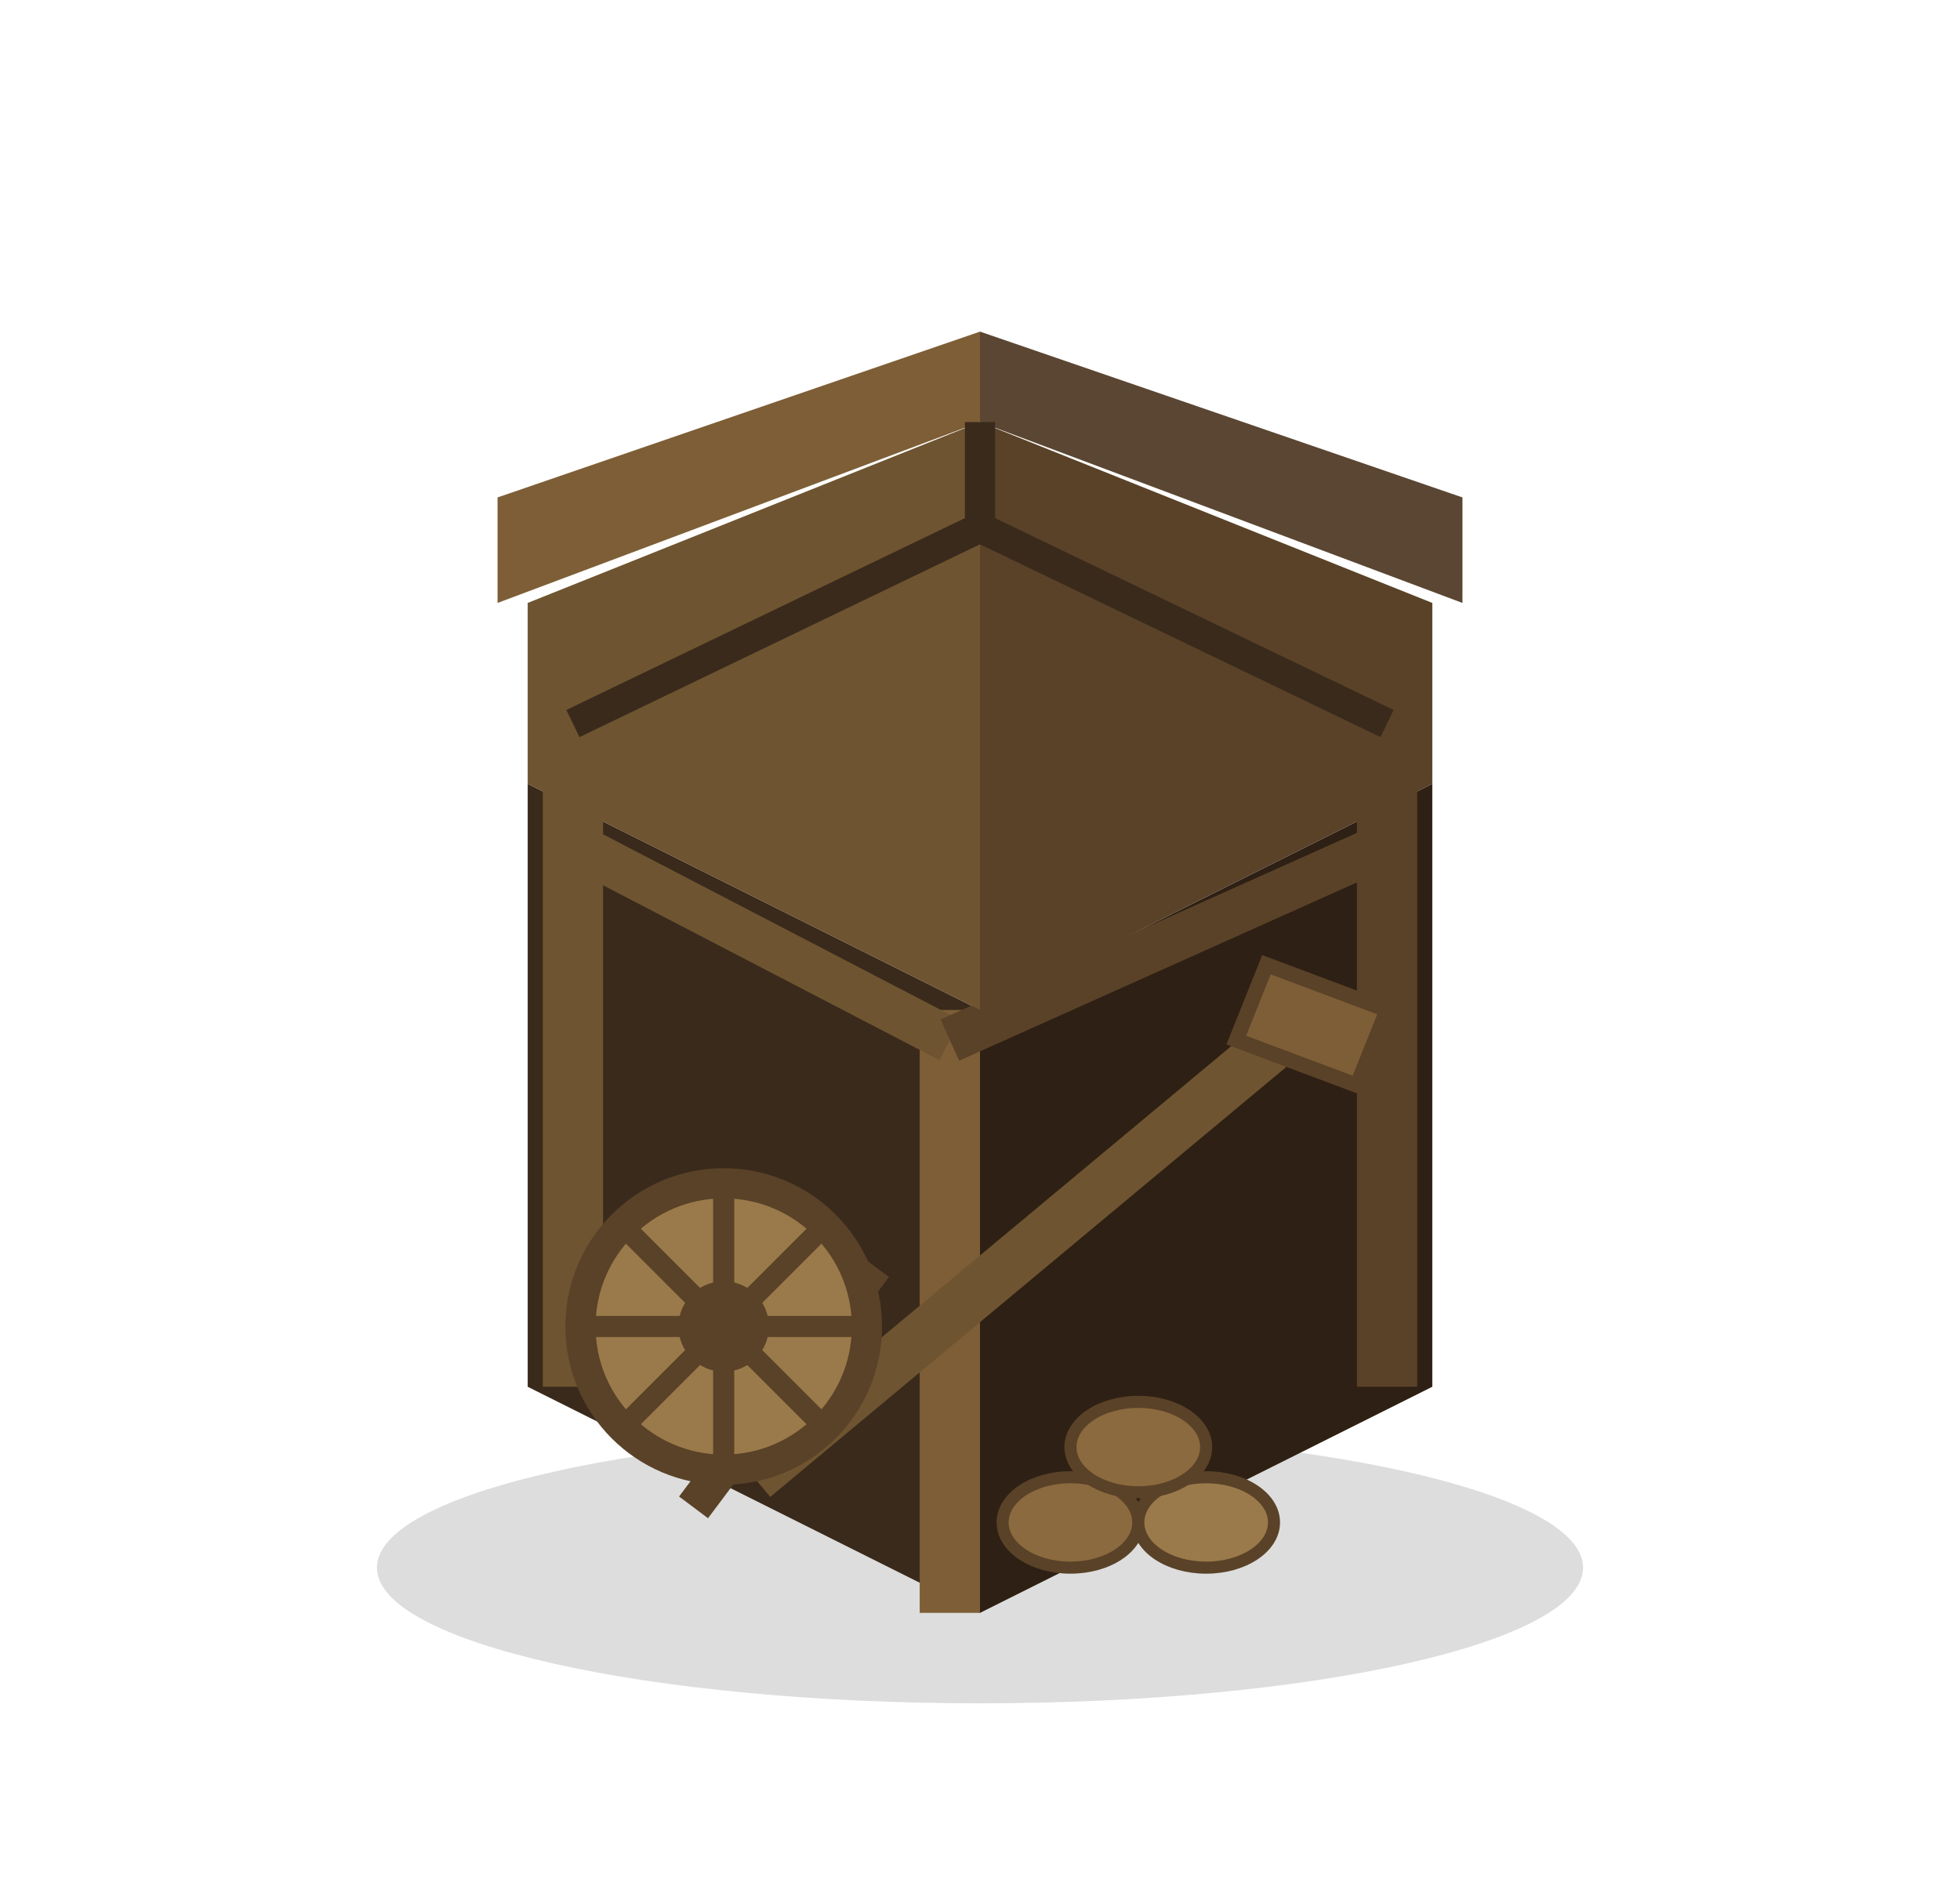
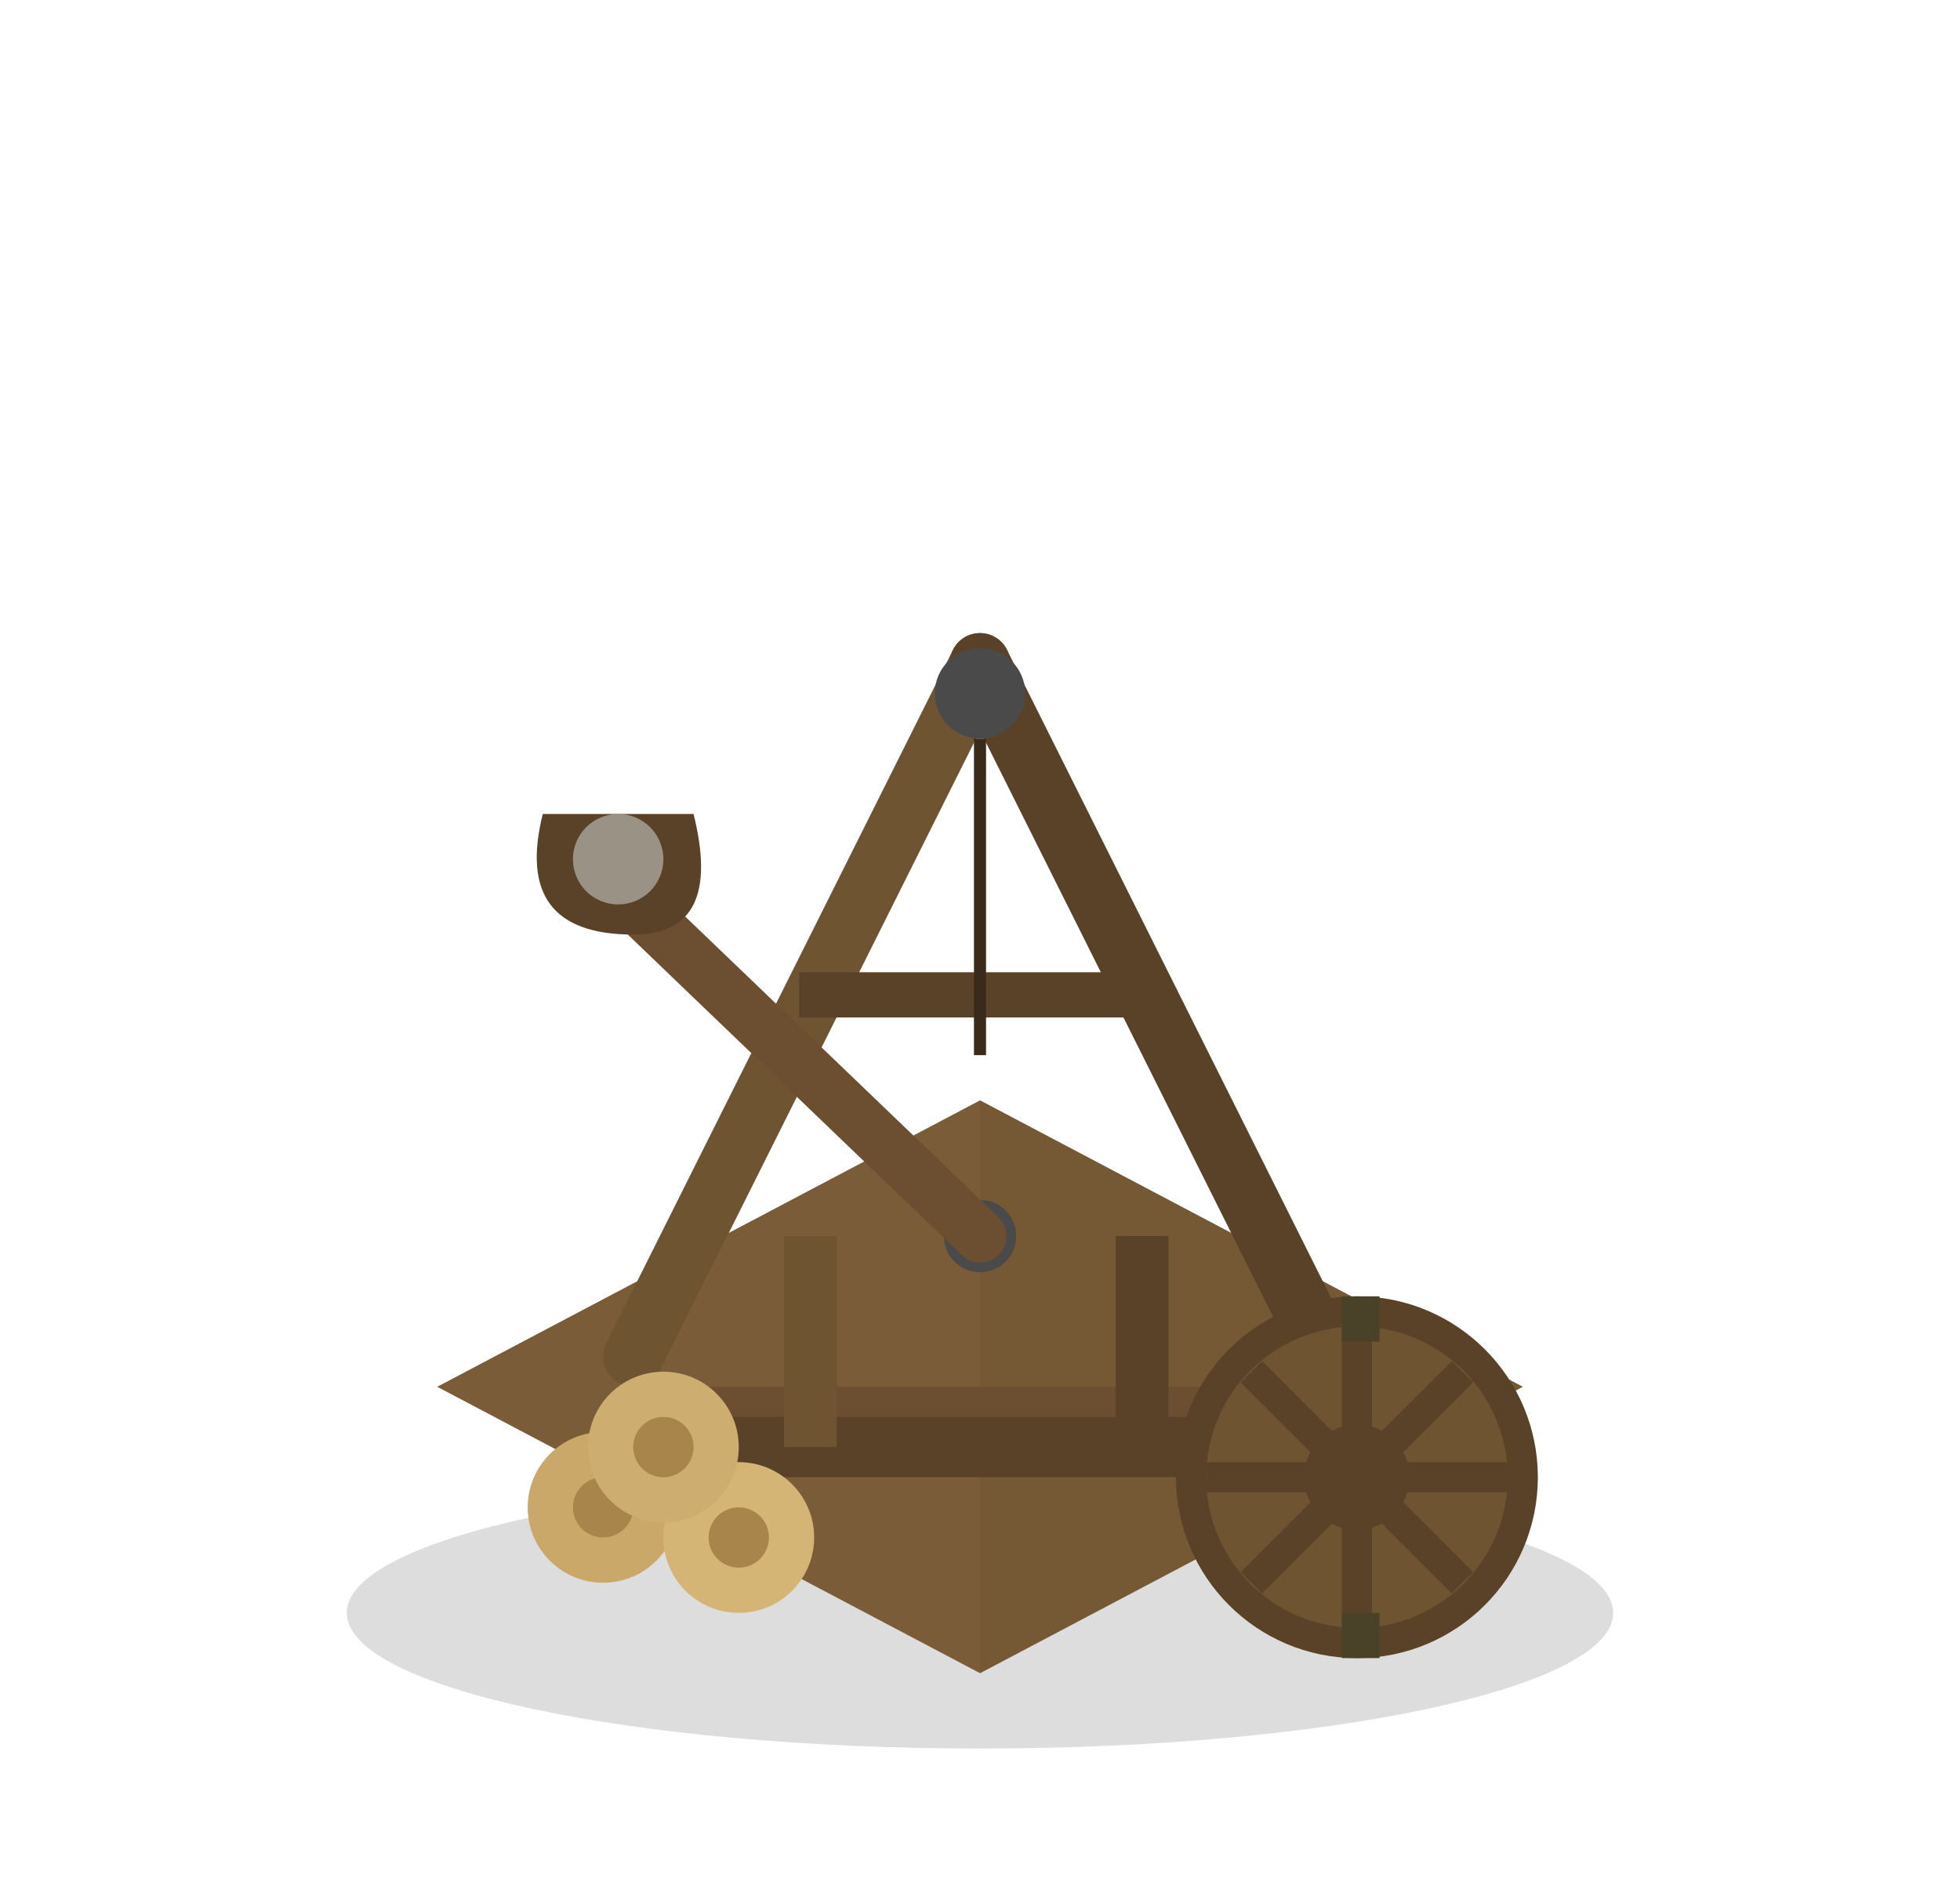
<svg xmlns="http://www.w3.org/2000/svg" width="130" height="126" viewBox="0 0 130 126" data-anchor="65,92" data-footprint="3x3">
-   <ellipse cx="65" cy="104" rx="40" ry="9" fill="#00000022" />
-   <polygon points="35,52 65,67 65,107 35,92" fill="#3A2A1C" />
-   <polygon points="65,67 95,52 95,92 65,107" fill="#2E2014" />
-   <rect x="36" y="52" width="4" height="40" fill="#6E5430" />
-   <rect x="61" y="67" width="4" height="40" fill="#7E5E36" />
-   <rect x="90" y="52" width="4" height="40" fill="#5A4228" />
-   <line x1="38" y1="56" x2="63" y2="69" stroke="#6E5430" stroke-width="3" />
-   <line x1="92" y1="56" x2="63" y2="69" stroke="#5A4228" stroke-width="3" />
-   <polygon points="35,52 65,67 65,28 35,40" fill="#6E5430" />
-   <polygon points="65,67 95,52 95,40 65,28" fill="#5A4228" />
-   <polygon points="33,40 65,28 65,22 33,33" fill="#7E5E36" />
-   <polygon points="65,28 97,40 97,33 65,22" fill="#5A4632" />
-   <line x1="38" y1="48" x2="65" y2="35" stroke="#3A2A1C" stroke-width="2" />
-   <line x1="92" y1="48" x2="65" y2="35" stroke="#3A2A1C" stroke-width="2" />
-   <line x1="65" y1="35" x2="65" y2="28" stroke="#3A2A1C" stroke-width="2" />
-   <line x1="50" y1="98" x2="86" y2="68" stroke="#6E5430" stroke-width="3.4" />
-   <polygon points="84,64 92,67 90,72 82,69" fill="#7E5E36" />
-   <polygon points="84,64 92,67 90,72 82,69" fill="none" stroke="#5A4228" stroke-width="1" />
-   <line x1="46" y1="100" x2="58" y2="84" stroke="#5A4228" stroke-width="2.4" />
-   <g>
-     <circle cx="48" cy="88" r="9.5" fill="#9A7A4A" />
-     <circle cx="48" cy="88" r="9.5" fill="none" stroke="#5A4228" stroke-width="2" />
-     <circle cx="48" cy="88" r="3" fill="#5A4228" />
-     <line x1="48" y1="78.5" x2="48" y2="97.5" stroke="#5A4228" stroke-width="1.4" />
-     <line x1="38.5" y1="88" x2="57.5" y2="88" stroke="#5A4228" stroke-width="1.4" />
-     <line x1="41" y1="81" x2="55" y2="95" stroke="#5A4228" stroke-width="1.4" />
-     <line x1="55" y1="81" x2="41" y2="95" stroke="#5A4228" stroke-width="1.4" />
+   <ellipse cx="65" cy="107" rx="42" ry="9" fill="#00000022" />
+   <polygon points="65,73 101,92 65,111 29,92" fill="#7A5C38" />
+   <polygon points="65,73 101,92 65,111" fill="#6E5430" opacity="0.45" />
+   <line x1="42" y1="90" x2="65" y2="44" stroke="#6E5430" stroke-width="4" stroke-linecap="round" />
+   <line x1="88" y1="90" x2="65" y2="44" stroke="#5A4228" stroke-width="4" stroke-linecap="round" />
+   <line x1="53" y1="66" x2="77" y2="66" stroke="#5A4228" stroke-width="3" />
+   <circle cx="65" cy="46" r="3" fill="#4A4A4A" />
+   <line x1="65" y1="49" x2="65" y2="70" stroke="#3A2A19" stroke-width="0.8" />
+   <rect x="44" y="92" width="42" height="4" fill="#6B4F30" transform="skewX(0)" />
+   <polygon points="44,94 86,94 90,98 48,98" fill="#5A4228" />
+   <rect x="52" y="82" width="3.5" height="14" fill="#6E5430" />
+   <rect x="74" y="82" width="3.5" height="14" fill="#5A4228" />
+   <circle cx="65" cy="82" r="2.4" fill="#4A4A4A" />
+   <line x1="65" y1="82" x2="40" y2="58" stroke="#6B4F30" stroke-width="3.5" stroke-linecap="round" />
+   <path d="M36 54 Q34 62 42 62 Q48 62 46 54 Z" fill="#5A4228" />
+   <circle cx="41" cy="57" r="3" fill="#9A9284" />
+   <ellipse cx="40" cy="100" rx="5" ry="5" fill="#C9A86A" />
+   <circle cx="40" cy="100" r="2" fill="#A8854A" />
+   <ellipse cx="49" cy="102" rx="5" ry="5" fill="#D4B576" />
+   <circle cx="49" cy="102" r="2" fill="#A8854A" />
+   <ellipse cx="44" cy="96" rx="5" ry="5" fill="#CDAE70" />
+   <circle cx="44" cy="96" r="2" fill="#A8854A" />
+   <circle cx="90" cy="98" r="11" fill="#6E5430" />
+   <circle cx="90" cy="98" r="11" fill="none" stroke="#5A4228" stroke-width="2" />
+   <circle cx="90" cy="98" r="3.5" fill="#5A4228" />
+   <g stroke="#5A4228" stroke-width="2">
+     <line x1="90" y1="88" x2="90" y2="108" />
+     <line x1="80" y1="98" x2="100" y2="98" />
+     <line x1="83" y1="91" x2="97" y2="105" />
+     <line x1="83" y1="105" x2="97" y2="91" />
  </g>
-   <g stroke="#5A4228" stroke-width="0.8">
-     <ellipse cx="71" cy="101" rx="4.5" ry="3" fill="#8A6A3E" />
-     <ellipse cx="80" cy="101" rx="4.5" ry="3" fill="#9A7A4A" />
-     <ellipse cx="75.5" cy="96" rx="4.5" ry="3" fill="#8A6A3E" />
-   </g>
+   <rect x="89" y="86" width="2.5" height="3" fill="#4A4228" />
+   <rect x="89" y="107" width="2.5" height="3" fill="#4A4228" />
</svg>
